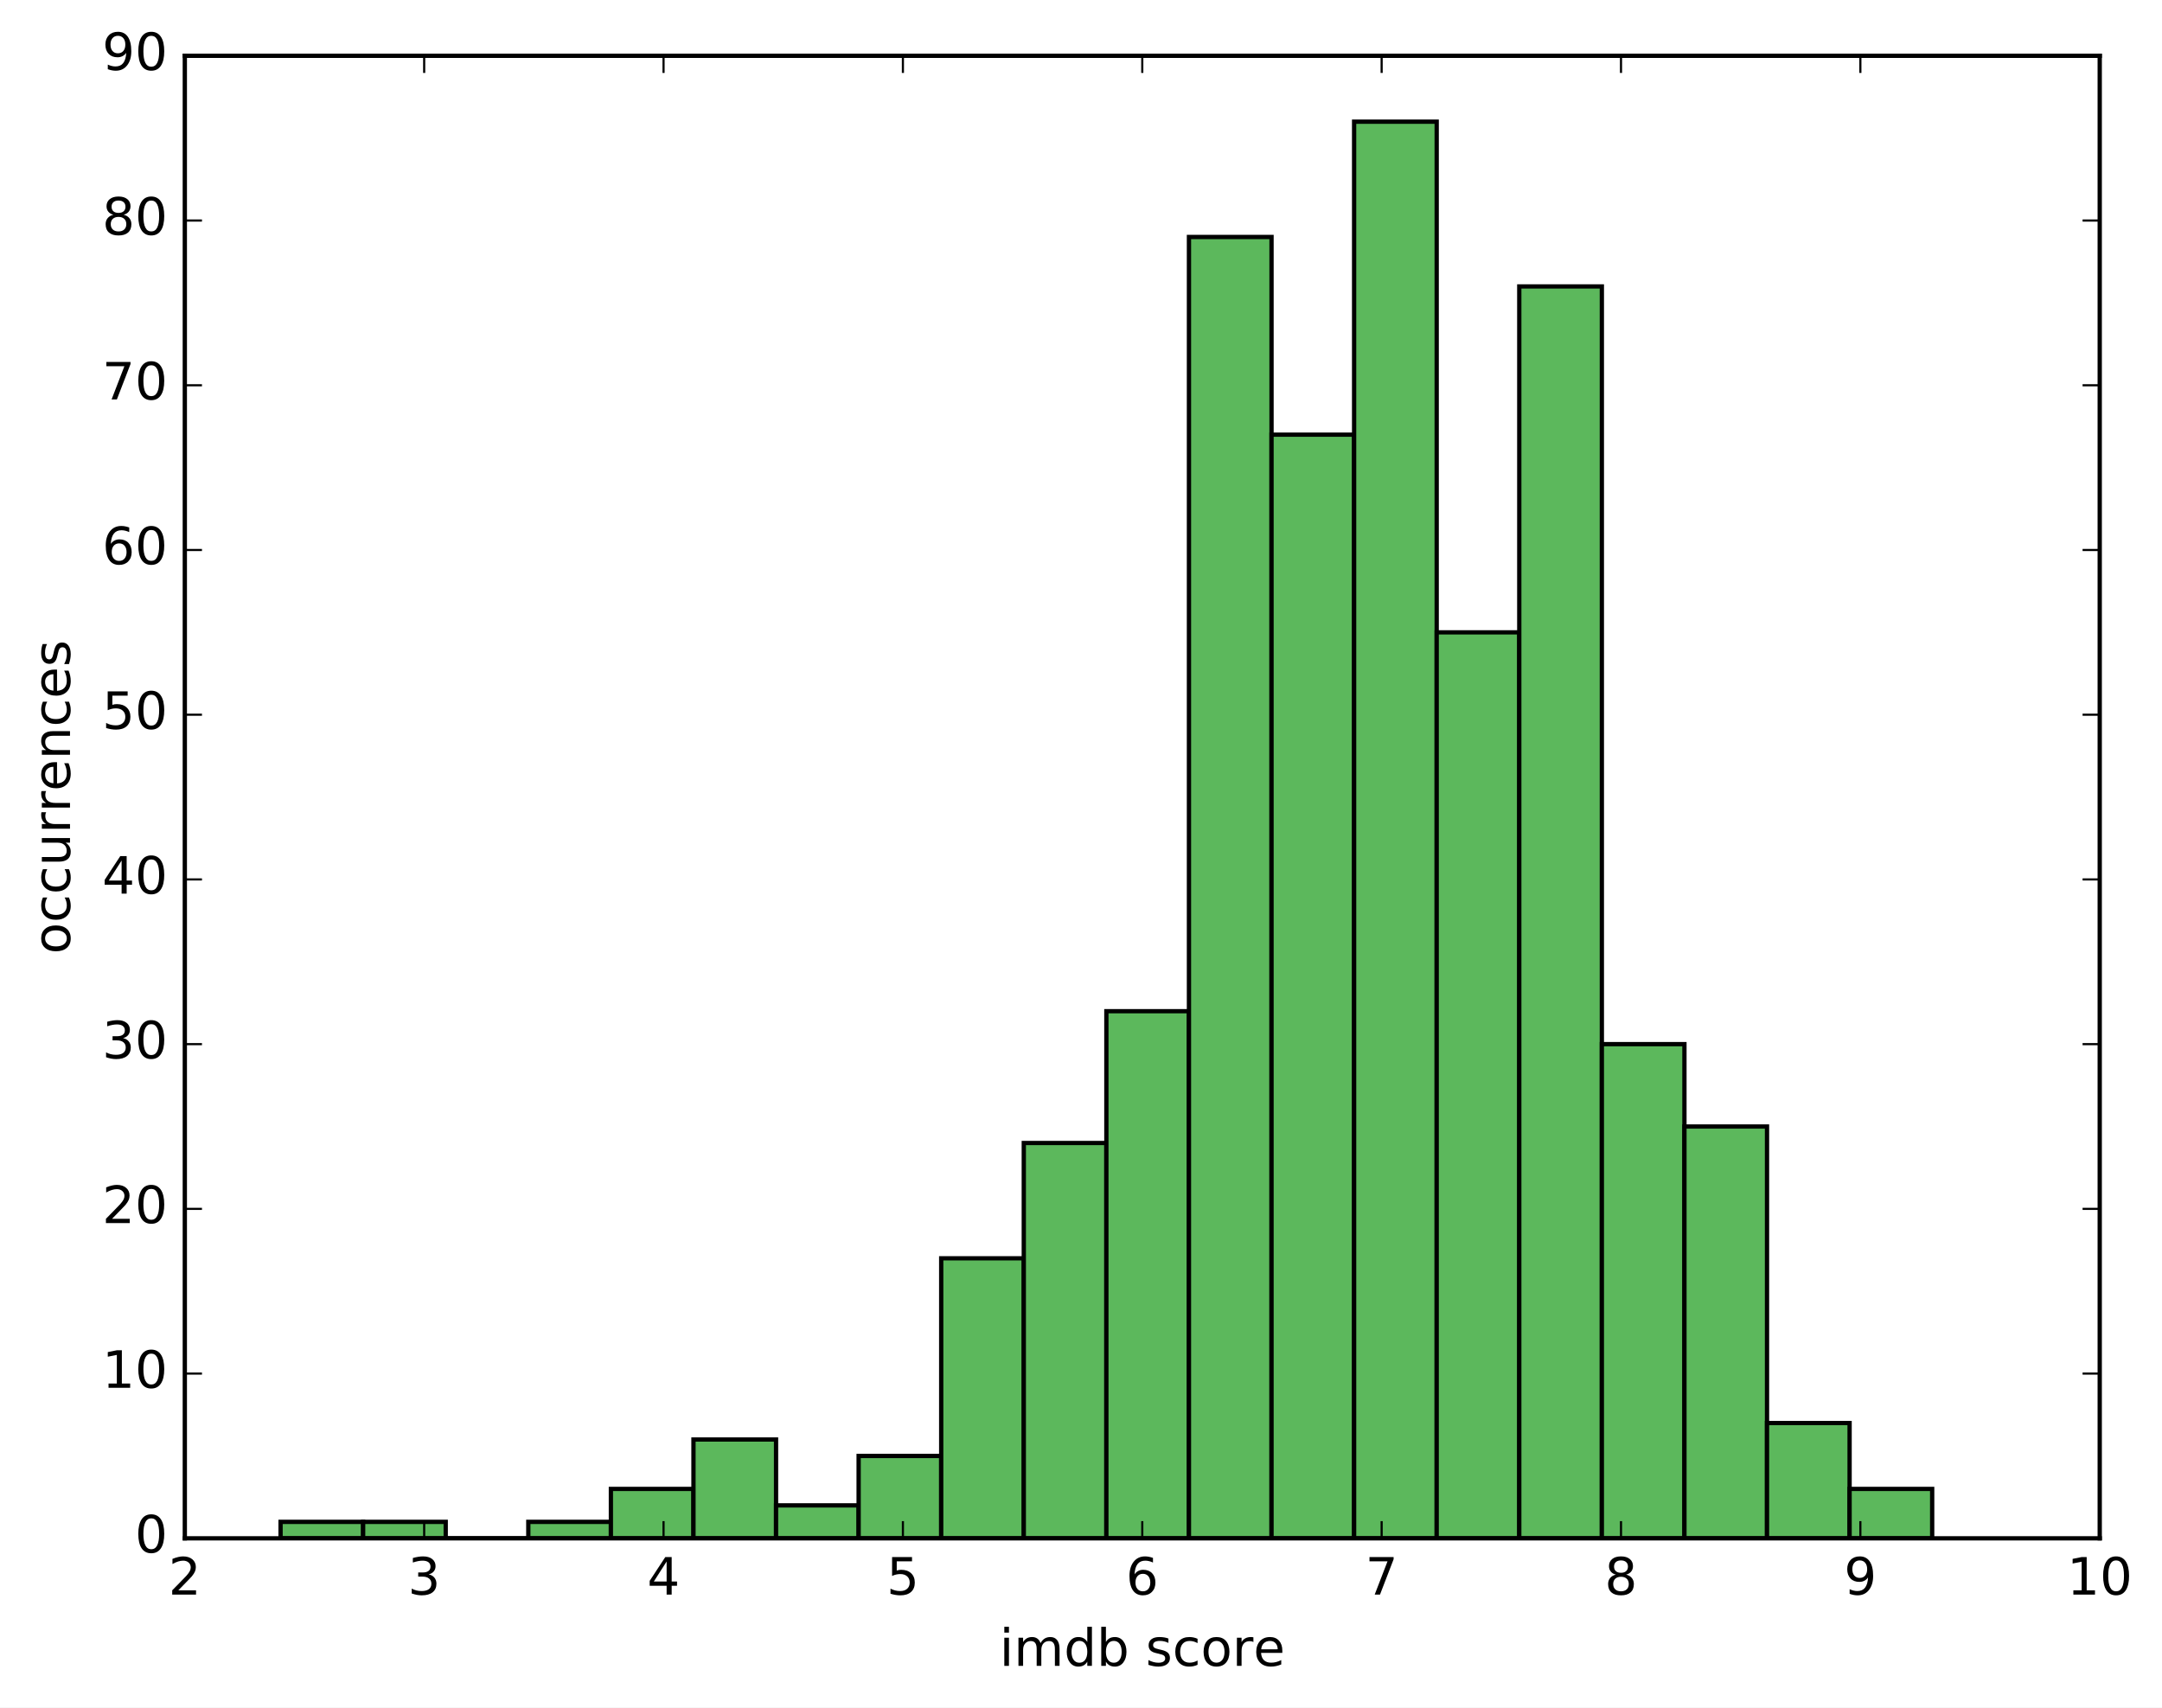
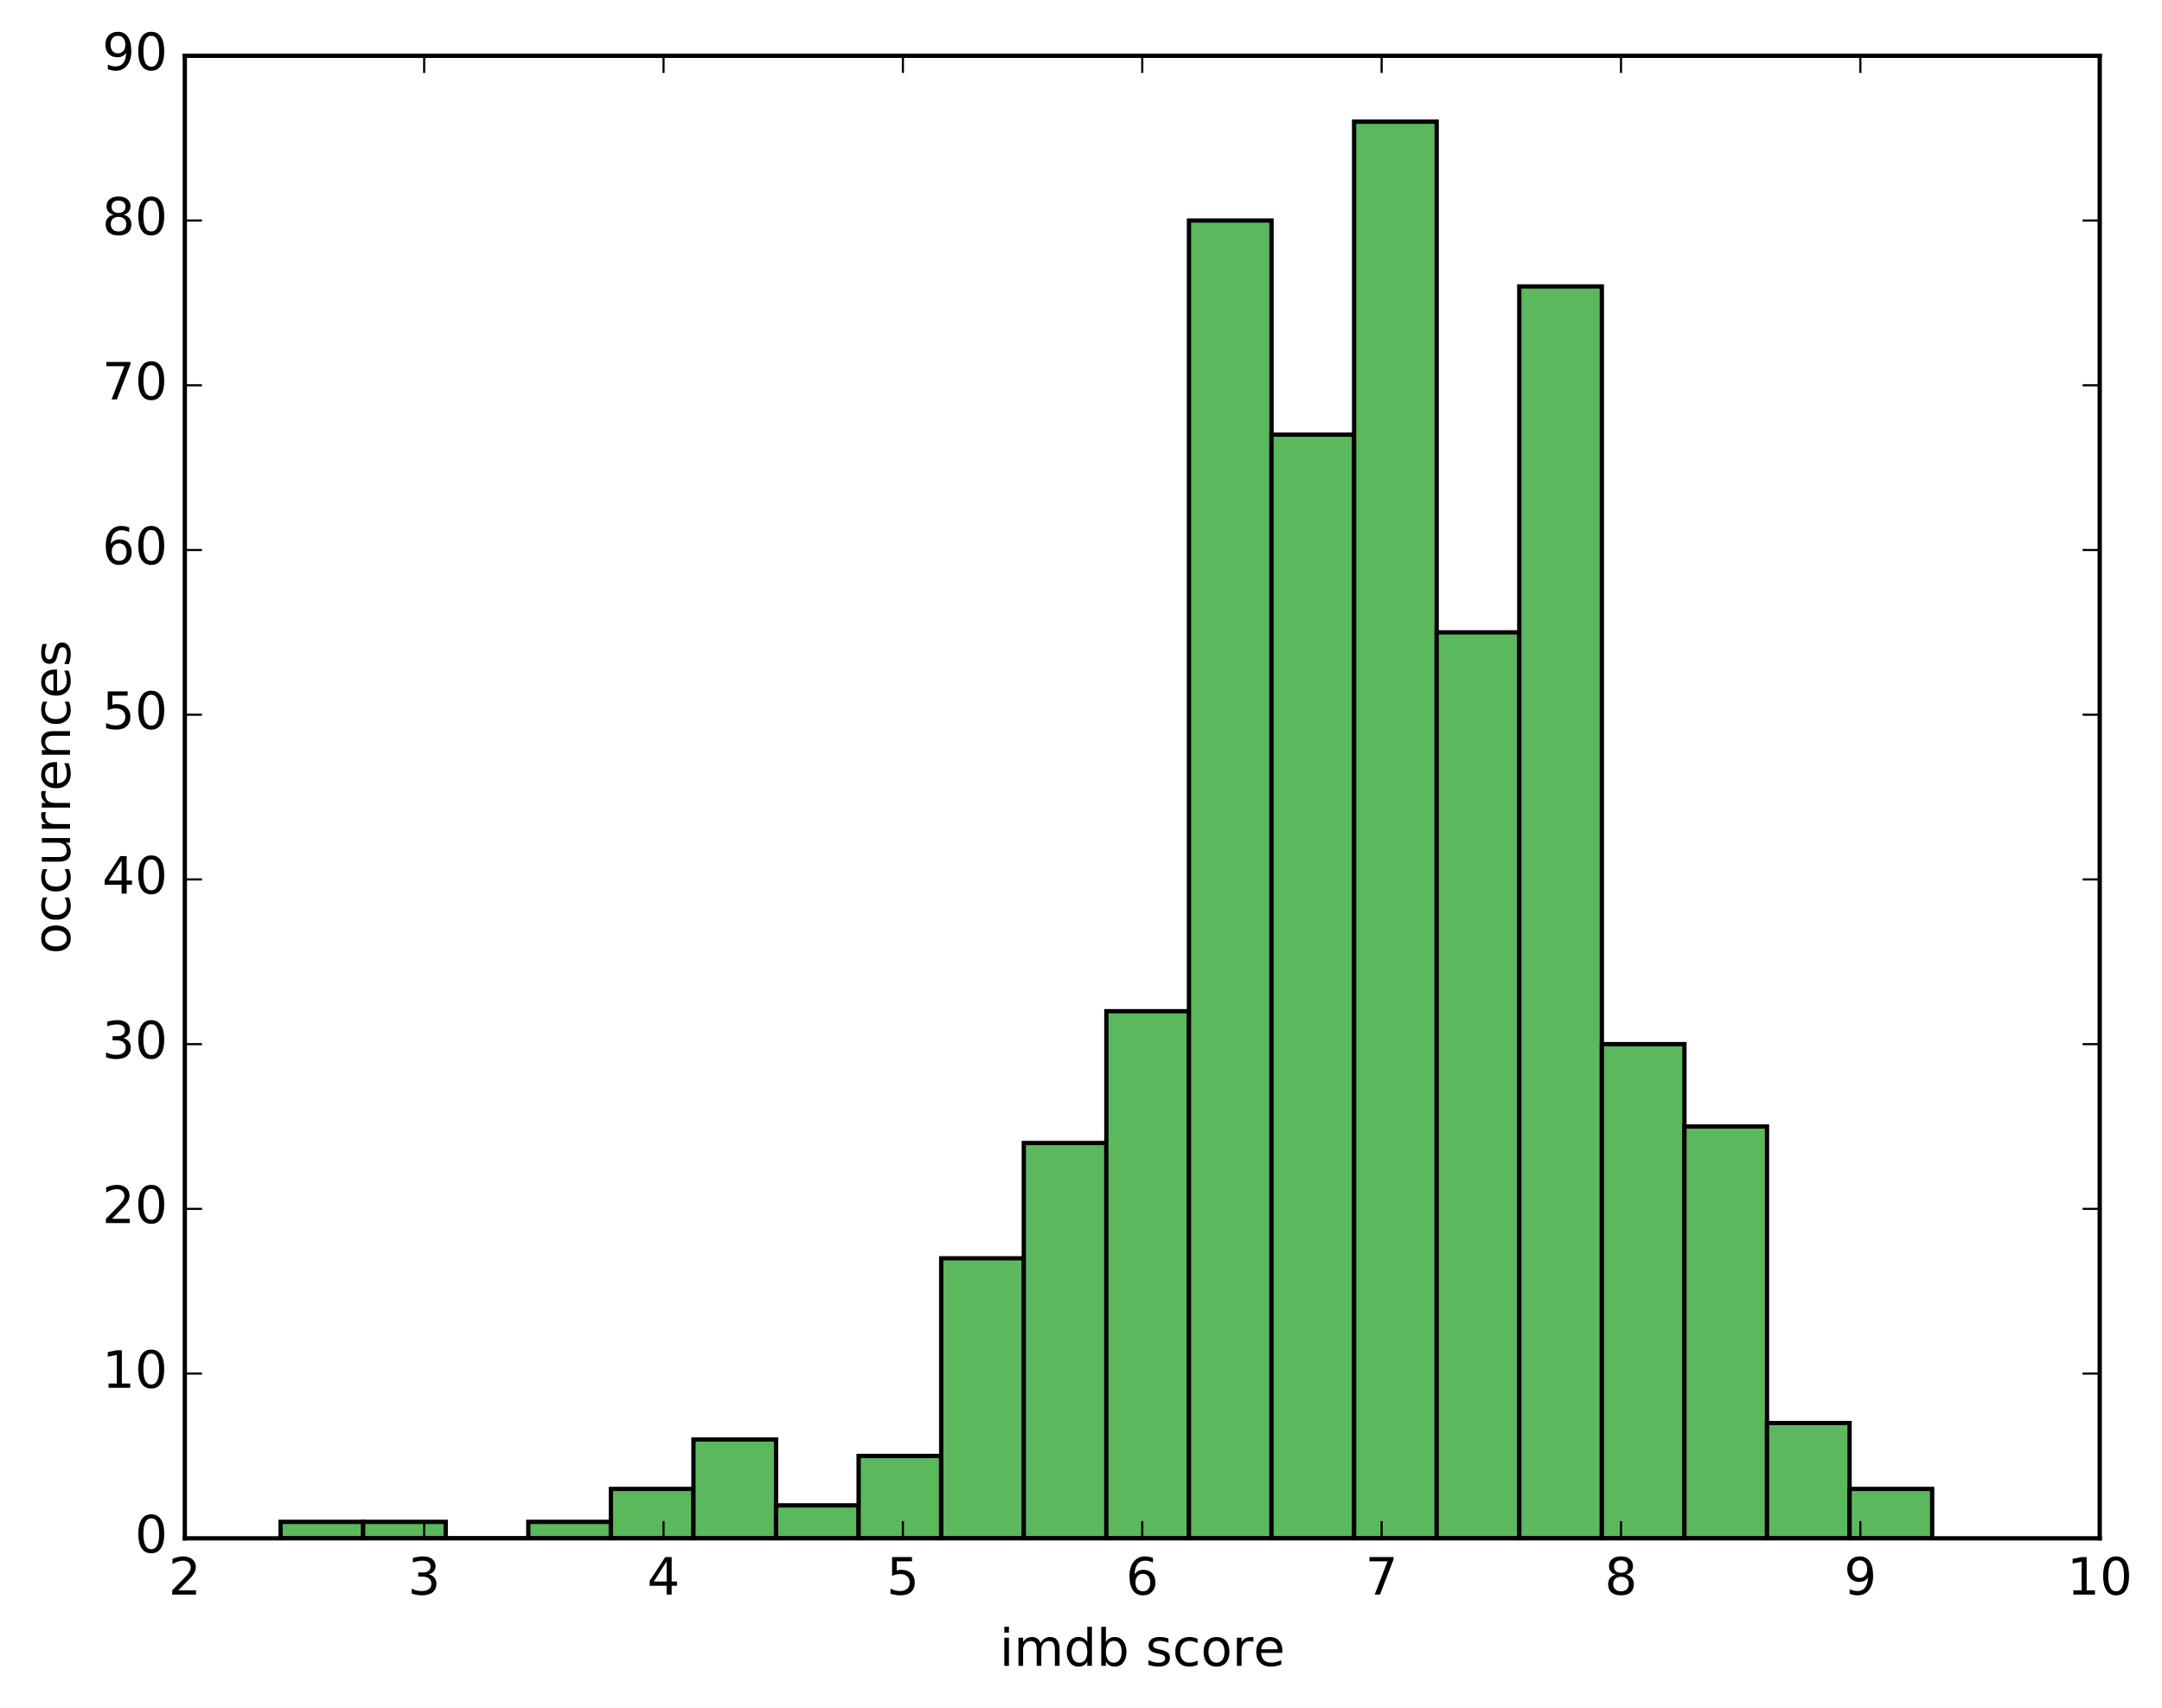
<svg xmlns="http://www.w3.org/2000/svg" xmlns:xlink="http://www.w3.org/1999/xlink" height="398pt" version="1.1" viewBox="0 0 504 398" width="504pt">
  <defs>
    <style type="text/css">
*{stroke-linecap:butt;stroke-linejoin:round;stroke-miterlimit:100000;}
  </style>
  </defs>
  <g id="figure_1">
    <g id="patch_1">
      <path d="M 0 398.034  L 504.319 398.034  L 504.319 0  L 0 0  z " style="fill:#ffffff;" />
    </g>
    <g id="axes_1">
      <g id="patch_2">
        <path d="M 43.084 358.607  L 489.484 358.607  L 489.484 13.007  L 43.084 13.007  z " style="fill:#ffffff;" />
      </g>
      <g id="patch_3">
-         <path clip-path="url(#p08955d83c1)" d="M 65.404 358.607  L 84.655 358.607  L 84.655 354.767  L 65.404 354.767  z " style="fill:#5cb85c;stroke:#000000;stroke-linejoin:miter;" />
+         <path clip-path="url(#p1d872bb436)" d="M 65.404 358.607  L 84.655 358.607  L 84.655 354.767  L 65.404 354.767  z " style="fill:#5cb85c;stroke:#000000;stroke-linejoin:miter;" />
      </g>
      <g id="patch_4">
-         <path clip-path="url(#p08955d83c1)" d="M 84.655 358.607  L 103.906 358.607  L 103.906 354.767  L 84.655 354.767  z " style="fill:#5cb85c;stroke:#000000;stroke-linejoin:miter;" />
+         <path clip-path="url(#p1d872bb436)" d="M 84.655 358.607  L 103.906 358.607  L 103.906 354.767  L 84.655 354.767  z " style="fill:#5cb85c;stroke:#000000;stroke-linejoin:miter;" />
      </g>
      <g id="patch_5">
-         <path clip-path="url(#p08955d83c1)" d="M 103.906 358.607  L 123.157 358.607  L 123.157 358.607  L 103.906 358.607  z " style="fill:#5cb85c;stroke:#000000;stroke-linejoin:miter;" />
+         <path clip-path="url(#p1d872bb436)" d="M 103.906 358.607  L 123.157 358.607  L 123.157 358.607  L 103.906 358.607  z " style="fill:#5cb85c;stroke:#000000;stroke-linejoin:miter;" />
      </g>
      <g id="patch_6">
-         <path clip-path="url(#p08955d83c1)" d="M 123.157 358.607  L 142.408 358.607  L 142.408 354.767  L 123.157 354.767  z " style="fill:#5cb85c;stroke:#000000;stroke-linejoin:miter;" />
+         <path clip-path="url(#p1d872bb436)" d="M 123.157 358.607  L 142.408 358.607  L 142.408 354.767  L 123.157 354.767  z " style="fill:#5cb85c;stroke:#000000;stroke-linejoin:miter;" />
      </g>
      <g id="patch_7">
-         <path clip-path="url(#p08955d83c1)" d="M 142.408 358.607  L 161.659 358.607  L 161.659 347.087  L 142.408 347.087  z " style="fill:#5cb85c;stroke:#000000;stroke-linejoin:miter;" />
+         <path clip-path="url(#p1d872bb436)" d="M 142.408 358.607  L 161.659 358.607  L 161.659 347.087  L 142.408 347.087  z " style="fill:#5cb85c;stroke:#000000;stroke-linejoin:miter;" />
      </g>
      <g id="patch_8">
-         <path clip-path="url(#p08955d83c1)" d="M 161.659 358.607  L 180.91 358.607  L 180.91 335.567  L 161.659 335.567  z " style="fill:#5cb85c;stroke:#000000;stroke-linejoin:miter;" />
+         <path clip-path="url(#p1d872bb436)" d="M 161.659 358.607  L 180.91 358.607  L 180.91 335.567  L 161.659 335.567  z " style="fill:#5cb85c;stroke:#000000;stroke-linejoin:miter;" />
      </g>
      <g id="patch_9">
-         <path clip-path="url(#p08955d83c1)" d="M 180.91 358.607  L 200.161 358.607  L 200.161 350.927  L 180.91 350.927  z " style="fill:#5cb85c;stroke:#000000;stroke-linejoin:miter;" />
+         <path clip-path="url(#p1d872bb436)" d="M 180.91 358.607  L 200.161 358.607  L 200.161 350.927  L 180.91 350.927  z " style="fill:#5cb85c;stroke:#000000;stroke-linejoin:miter;" />
      </g>
      <g id="patch_10">
-         <path clip-path="url(#p08955d83c1)" d="M 200.161 358.607  L 219.412 358.607  L 219.412 339.407  L 200.161 339.407  z " style="fill:#5cb85c;stroke:#000000;stroke-linejoin:miter;" />
+         <path clip-path="url(#p1d872bb436)" d="M 200.161 358.607  L 219.412 358.607  L 219.412 339.407  L 200.161 339.407  z " style="fill:#5cb85c;stroke:#000000;stroke-linejoin:miter;" />
      </g>
      <g id="patch_11">
-         <path clip-path="url(#p08955d83c1)" d="M 219.412 358.607  L 238.663 358.607  L 238.663 293.327  L 219.412 293.327  z " style="fill:#5cb85c;stroke:#000000;stroke-linejoin:miter;" />
+         <path clip-path="url(#p1d872bb436)" d="M 219.412 358.607  L 238.663 358.607  L 238.663 293.327  L 219.412 293.327  z " style="fill:#5cb85c;stroke:#000000;stroke-linejoin:miter;" />
      </g>
      <g id="patch_12">
-         <path clip-path="url(#p08955d83c1)" d="M 238.663 358.607  L 257.914 358.607  L 257.914 266.447  L 238.663 266.447  z " style="fill:#5cb85c;stroke:#000000;stroke-linejoin:miter;" />
+         <path clip-path="url(#p1d872bb436)" d="M 238.663 358.607  L 257.914 358.607  L 257.914 266.447  L 238.663 266.447  z " style="fill:#5cb85c;stroke:#000000;stroke-linejoin:miter;" />
      </g>
      <g id="patch_13">
-         <path clip-path="url(#p08955d83c1)" d="M 257.914 358.607  L 277.165 358.607  L 277.165 235.727  L 257.914 235.727  z " style="fill:#5cb85c;stroke:#000000;stroke-linejoin:miter;" />
+         <path clip-path="url(#p1d872bb436)" d="M 257.914 358.607  L 277.165 358.607  L 277.165 235.727  L 257.914 235.727  z " style="fill:#5cb85c;stroke:#000000;stroke-linejoin:miter;" />
      </g>
      <g id="patch_14">
-         <path clip-path="url(#p08955d83c1)" d="M 277.165 358.607  L 296.416 358.607  L 296.416 55.247  L 277.165 55.247  z " style="fill:#5cb85c;stroke:#000000;stroke-linejoin:miter;" />
+         <path clip-path="url(#p1d872bb436)" d="M 277.165 358.607  L 296.416 358.607  L 296.416 51.407  L 277.165 51.407  z " style="fill:#5cb85c;stroke:#000000;stroke-linejoin:miter;" />
      </g>
      <g id="patch_15">
-         <path clip-path="url(#p08955d83c1)" d="M 296.416 358.607  L 315.667 358.607  L 315.667 101.327  L 296.416 101.327  z " style="fill:#5cb85c;stroke:#000000;stroke-linejoin:miter;" />
+         <path clip-path="url(#p1d872bb436)" d="M 296.416 358.607  L 315.667 358.607  L 315.667 101.327  L 296.416 101.327  z " style="fill:#5cb85c;stroke:#000000;stroke-linejoin:miter;" />
      </g>
      <g id="patch_16">
-         <path clip-path="url(#p08955d83c1)" d="M 315.667 358.607  L 334.918 358.607  L 334.918 28.367  L 315.667 28.367  z " style="fill:#5cb85c;stroke:#000000;stroke-linejoin:miter;" />
+         <path clip-path="url(#p1d872bb436)" d="M 315.667 358.607  L 334.918 358.607  L 334.918 28.367  L 315.667 28.367  z " style="fill:#5cb85c;stroke:#000000;stroke-linejoin:miter;" />
      </g>
      <g id="patch_17">
-         <path clip-path="url(#p08955d83c1)" d="M 334.918 358.607  L 354.169 358.607  L 354.169 147.407  L 334.918 147.407  z " style="fill:#5cb85c;stroke:#000000;stroke-linejoin:miter;" />
+         <path clip-path="url(#p1d872bb436)" d="M 334.918 358.607  L 354.169 358.607  L 354.169 147.407  L 334.918 147.407  z " style="fill:#5cb85c;stroke:#000000;stroke-linejoin:miter;" />
      </g>
      <g id="patch_18">
-         <path clip-path="url(#p08955d83c1)" d="M 354.169 358.607  L 373.42 358.607  L 373.42 66.767  L 354.169 66.767  z " style="fill:#5cb85c;stroke:#000000;stroke-linejoin:miter;" />
+         <path clip-path="url(#p1d872bb436)" d="M 354.169 358.607  L 373.42 358.607  L 373.42 66.767  L 354.169 66.767  z " style="fill:#5cb85c;stroke:#000000;stroke-linejoin:miter;" />
      </g>
      <g id="patch_19">
-         <path clip-path="url(#p08955d83c1)" d="M 373.42 358.607  L 392.671 358.607  L 392.671 243.407  L 373.42 243.407  z " style="fill:#5cb85c;stroke:#000000;stroke-linejoin:miter;" />
+         <path clip-path="url(#p1d872bb436)" d="M 373.42 358.607  L 392.671 358.607  L 392.671 243.407  L 373.42 243.407  z " style="fill:#5cb85c;stroke:#000000;stroke-linejoin:miter;" />
      </g>
      <g id="patch_20">
-         <path clip-path="url(#p08955d83c1)" d="M 392.671 358.607  L 411.922 358.607  L 411.922 262.607  L 392.671 262.607  z " style="fill:#5cb85c;stroke:#000000;stroke-linejoin:miter;" />
+         <path clip-path="url(#p1d872bb436)" d="M 392.671 358.607  L 411.922 358.607  L 411.922 262.607  L 392.671 262.607  z " style="fill:#5cb85c;stroke:#000000;stroke-linejoin:miter;" />
      </g>
      <g id="patch_21">
-         <path clip-path="url(#p08955d83c1)" d="M 411.922 358.607  L 431.173 358.607  L 431.173 331.727  L 411.922 331.727  z " style="fill:#5cb85c;stroke:#000000;stroke-linejoin:miter;" />
+         <path clip-path="url(#p1d872bb436)" d="M 411.922 358.607  L 431.173 358.607  L 431.173 331.727  L 411.922 331.727  z " style="fill:#5cb85c;stroke:#000000;stroke-linejoin:miter;" />
      </g>
      <g id="patch_22">
-         <path clip-path="url(#p08955d83c1)" d="M 431.173 358.607  L 450.424 358.607  L 450.424 347.087  L 431.173 347.087  z " style="fill:#5cb85c;stroke:#000000;stroke-linejoin:miter;" />
+         <path clip-path="url(#p1d872bb436)" d="M 431.173 358.607  L 450.424 358.607  L 450.424 347.087  L 431.173 347.087  z " style="fill:#5cb85c;stroke:#000000;stroke-linejoin:miter;" />
      </g>
      <g id="patch_23">
        <path d="M 43.084 13.007  L 489.484 13.007  " style="fill:none;stroke:#000000;stroke-linecap:square;stroke-linejoin:miter;" />
      </g>
      <g id="patch_24">
        <path d="M 489.484 358.607  L 489.484 13.007  " style="fill:none;stroke:#000000;stroke-linecap:square;stroke-linejoin:miter;" />
      </g>
      <g id="patch_25">
        <path d="M 43.084 358.607  L 489.484 358.607  " style="fill:none;stroke:#000000;stroke-linecap:square;stroke-linejoin:miter;" />
      </g>
      <g id="patch_26">
        <path d="M 43.084 358.607  L 43.084 13.007  " style="fill:none;stroke:#000000;stroke-linecap:square;stroke-linejoin:miter;" />
      </g>
      <g id="matplotlib.axis_1">
        <g id="xtick_1">
          <g id="line2d_1">
            <defs>
-               <path d="M 0 0  L 0 -4  " id="md953625e49" style="stroke:#000000;stroke-width:0.5;" />
-             </defs>
-             <g>
-               <use style="stroke:#000000;stroke-width:0.5;" x="43.084" xlink:href="#md953625e49" y="358.607" />
+               <path d="M 0 0  L 0 -4  " id="m2ffbd09142" style="stroke:#000000;stroke-width:0.5;" />
+             </defs>
+             <g>
+               <use style="stroke:#000000;stroke-width:0.5;" x="43.084" xlink:href="#m2ffbd09142" y="358.607" />
            </g>
          </g>
          <g id="line2d_2">
            <defs>
-               <path d="M 0 0  L 0 4  " id="mc95c43d08b" style="stroke:#000000;stroke-width:0.5;" />
-             </defs>
-             <g>
-               <use style="stroke:#000000;stroke-width:0.5;" x="43.084" xlink:href="#mc95c43d08b" y="13.007" />
+               <path d="M 0 0  L 0 4  " id="m8d7ba79a40" style="stroke:#000000;stroke-width:0.5;" />
+             </defs>
+             <g>
+               <use style="stroke:#000000;stroke-width:0.5;" x="43.084" xlink:href="#m8d7ba79a40" y="13.007" />
            </g>
          </g>
          <g id="text_1">
            <defs>
              <path d="M 19.188 8.297  L 53.609 8.297  L 53.609 0  L 7.328 0  L 7.328 8.297  Q 12.938 14.109 22.625 23.891  Q 32.328 33.688 34.812 36.531  Q 39.547 41.844 41.422 45.531  Q 43.312 49.219 43.312 52.781  Q 43.312 58.594 39.234 62.25  Q 35.156 65.922 28.609 65.922  Q 23.969 65.922 18.812 64.312  Q 13.672 62.703 7.812 59.422  L 7.812 69.391  Q 13.766 71.781 18.938 73  Q 24.125 74.219 28.422 74.219  Q 39.75 74.219 46.484 68.547  Q 53.219 62.891 53.219 53.422  Q 53.219 48.922 51.531 44.891  Q 49.859 40.875 45.406 35.406  Q 44.188 33.984 37.641 27.219  Q 31.109 20.453 19.188 8.297  " id="BitstreamVeraSans-Roman-32" />
            </defs>
            <g transform="translate(39.26625 371.725)scale(0.12 -0.12)">
              <use xlink:href="#BitstreamVeraSans-Roman-32" />
            </g>
          </g>
        </g>
        <g id="xtick_2">
          <g id="line2d_3">
            <g>
-               <use style="stroke:#000000;stroke-width:0.5;" x="98.884" xlink:href="#md953625e49" y="358.607" />
+               <use style="stroke:#000000;stroke-width:0.5;" x="98.884" xlink:href="#m2ffbd09142" y="358.607" />
            </g>
          </g>
          <g id="line2d_4">
            <g>
-               <use style="stroke:#000000;stroke-width:0.5;" x="98.884" xlink:href="#mc95c43d08b" y="13.007" />
+               <use style="stroke:#000000;stroke-width:0.5;" x="98.884" xlink:href="#m8d7ba79a40" y="13.007" />
            </g>
          </g>
          <g id="text_2">
            <defs>
              <path d="M 40.578 39.312  Q 47.656 37.797 51.625 33  Q 55.609 28.219 55.609 21.188  Q 55.609 10.406 48.188 4.484  Q 40.766 -1.422 27.094 -1.422  Q 22.516 -1.422 17.656 -0.516  Q 12.797 0.391 7.625 2.203  L 7.625 11.719  Q 11.719 9.328 16.594 8.109  Q 21.484 6.891 26.812 6.891  Q 36.078 6.891 40.938 10.547  Q 45.797 14.203 45.797 21.188  Q 45.797 27.641 41.281 31.266  Q 36.766 34.906 28.719 34.906  L 20.219 34.906  L 20.219 43.016  L 29.109 43.016  Q 36.375 43.016 40.234 45.922  Q 44.094 48.828 44.094 54.297  Q 44.094 59.906 40.109 62.906  Q 36.141 65.922 28.719 65.922  Q 24.656 65.922 20.016 65.031  Q 15.375 64.156 9.812 62.312  L 9.812 71.094  Q 15.438 72.656 20.344 73.438  Q 25.25 74.219 29.594 74.219  Q 40.828 74.219 47.359 69.109  Q 53.906 64.016 53.906 55.328  Q 53.906 49.266 50.438 45.094  Q 46.969 40.922 40.578 39.312  " id="BitstreamVeraSans-Roman-33" />
            </defs>
            <g transform="translate(95.06625 371.725)scale(0.12 -0.12)">
              <use xlink:href="#BitstreamVeraSans-Roman-33" />
            </g>
          </g>
        </g>
        <g id="xtick_3">
          <g id="line2d_5">
            <g>
-               <use style="stroke:#000000;stroke-width:0.5;" x="154.684" xlink:href="#md953625e49" y="358.607" />
+               <use style="stroke:#000000;stroke-width:0.5;" x="154.684" xlink:href="#m2ffbd09142" y="358.607" />
            </g>
          </g>
          <g id="line2d_6">
            <g>
-               <use style="stroke:#000000;stroke-width:0.5;" x="154.684" xlink:href="#mc95c43d08b" y="13.007" />
+               <use style="stroke:#000000;stroke-width:0.5;" x="154.684" xlink:href="#m8d7ba79a40" y="13.007" />
            </g>
          </g>
          <g id="text_3">
            <defs>
              <path d="M 37.797 64.312  L 12.891 25.391  L 37.797 25.391  z M 35.203 72.906  L 47.609 72.906  L 47.609 25.391  L 58.016 25.391  L 58.016 17.188  L 47.609 17.188  L 47.609 0  L 37.797 0  L 37.797 17.188  L 4.891 17.188  L 4.891 26.703  z " id="BitstreamVeraSans-Roman-34" />
            </defs>
            <g transform="translate(150.8663 371.725)scale(0.12 -0.12)">
              <use xlink:href="#BitstreamVeraSans-Roman-34" />
            </g>
          </g>
        </g>
        <g id="xtick_4">
          <g id="line2d_7">
            <g>
-               <use style="stroke:#000000;stroke-width:0.5;" x="210.484" xlink:href="#md953625e49" y="358.607" />
+               <use style="stroke:#000000;stroke-width:0.5;" x="210.484" xlink:href="#m2ffbd09142" y="358.607" />
            </g>
          </g>
          <g id="line2d_8">
            <g>
-               <use style="stroke:#000000;stroke-width:0.5;" x="210.484" xlink:href="#mc95c43d08b" y="13.007" />
+               <use style="stroke:#000000;stroke-width:0.5;" x="210.484" xlink:href="#m8d7ba79a40" y="13.007" />
            </g>
          </g>
          <g id="text_4">
            <defs>
              <path d="M 10.797 72.906  L 49.516 72.906  L 49.516 64.594  L 19.828 64.594  L 19.828 46.734  Q 21.969 47.469 24.109 47.828  Q 26.266 48.188 28.422 48.188  Q 40.625 48.188 47.75 41.5  Q 54.891 34.812 54.891 23.391  Q 54.891 11.625 47.562 5.094  Q 40.234 -1.422 26.906 -1.422  Q 22.312 -1.422 17.547 -0.641  Q 12.797 0.141 7.719 1.703  L 7.719 11.625  Q 12.109 9.234 16.797 8.062  Q 21.484 6.891 26.703 6.891  Q 35.156 6.891 40.078 11.328  Q 45.016 15.766 45.016 23.391  Q 45.016 31 40.078 35.438  Q 35.156 39.891 26.703 39.891  Q 22.75 39.891 18.812 39.016  Q 14.891 38.141 10.797 36.281  z " id="BitstreamVeraSans-Roman-35" />
            </defs>
            <g transform="translate(206.6662 371.725)scale(0.12 -0.12)">
              <use xlink:href="#BitstreamVeraSans-Roman-35" />
            </g>
          </g>
        </g>
        <g id="xtick_5">
          <g id="line2d_9">
            <g>
-               <use style="stroke:#000000;stroke-width:0.5;" x="266.284" xlink:href="#md953625e49" y="358.607" />
+               <use style="stroke:#000000;stroke-width:0.5;" x="266.284" xlink:href="#m2ffbd09142" y="358.607" />
            </g>
          </g>
          <g id="line2d_10">
            <g>
-               <use style="stroke:#000000;stroke-width:0.5;" x="266.284" xlink:href="#mc95c43d08b" y="13.007" />
+               <use style="stroke:#000000;stroke-width:0.5;" x="266.284" xlink:href="#m8d7ba79a40" y="13.007" />
            </g>
          </g>
          <g id="text_5">
            <defs>
              <path d="M 33.016 40.375  Q 26.375 40.375 22.484 35.828  Q 18.609 31.297 18.609 23.391  Q 18.609 15.531 22.484 10.953  Q 26.375 6.391 33.016 6.391  Q 39.656 6.391 43.531 10.953  Q 47.406 15.531 47.406 23.391  Q 47.406 31.297 43.531 35.828  Q 39.656 40.375 33.016 40.375  M 52.594 71.297  L 52.594 62.312  Q 48.875 64.062 45.094 64.984  Q 41.312 65.922 37.594 65.922  Q 27.828 65.922 22.672 59.328  Q 17.531 52.734 16.797 39.406  Q 19.672 43.656 24.016 45.922  Q 28.375 48.188 33.594 48.188  Q 44.578 48.188 50.953 41.516  Q 57.328 34.859 57.328 23.391  Q 57.328 12.156 50.688 5.359  Q 44.047 -1.422 33.016 -1.422  Q 20.359 -1.422 13.672 8.266  Q 6.984 17.969 6.984 36.375  Q 6.984 53.656 15.188 63.938  Q 23.391 74.219 37.203 74.219  Q 40.922 74.219 44.703 73.484  Q 48.484 72.75 52.594 71.297  " id="BitstreamVeraSans-Roman-36" />
            </defs>
            <g transform="translate(262.4663 371.725)scale(0.12 -0.12)">
              <use xlink:href="#BitstreamVeraSans-Roman-36" />
            </g>
          </g>
        </g>
        <g id="xtick_6">
          <g id="line2d_11">
            <g>
-               <use style="stroke:#000000;stroke-width:0.5;" x="322.084" xlink:href="#md953625e49" y="358.607" />
+               <use style="stroke:#000000;stroke-width:0.5;" x="322.084" xlink:href="#m2ffbd09142" y="358.607" />
            </g>
          </g>
          <g id="line2d_12">
            <g>
-               <use style="stroke:#000000;stroke-width:0.5;" x="322.084" xlink:href="#mc95c43d08b" y="13.007" />
+               <use style="stroke:#000000;stroke-width:0.5;" x="322.084" xlink:href="#m8d7ba79a40" y="13.007" />
            </g>
          </g>
          <g id="text_6">
            <defs>
              <path d="M 8.203 72.906  L 55.078 72.906  L 55.078 68.703  L 28.609 0  L 18.312 0  L 43.219 64.594  L 8.203 64.594  z " id="BitstreamVeraSans-Roman-37" />
            </defs>
            <g transform="translate(318.2663 371.725)scale(0.12 -0.12)">
              <use xlink:href="#BitstreamVeraSans-Roman-37" />
            </g>
          </g>
        </g>
        <g id="xtick_7">
          <g id="line2d_13">
            <g>
-               <use style="stroke:#000000;stroke-width:0.5;" x="377.884" xlink:href="#md953625e49" y="358.607" />
+               <use style="stroke:#000000;stroke-width:0.5;" x="377.884" xlink:href="#m2ffbd09142" y="358.607" />
            </g>
          </g>
          <g id="line2d_14">
            <g>
-               <use style="stroke:#000000;stroke-width:0.5;" x="377.884" xlink:href="#mc95c43d08b" y="13.007" />
+               <use style="stroke:#000000;stroke-width:0.5;" x="377.884" xlink:href="#m8d7ba79a40" y="13.007" />
            </g>
          </g>
          <g id="text_7">
            <defs>
              <path d="M 31.781 34.625  Q 24.75 34.625 20.719 30.859  Q 16.703 27.094 16.703 20.516  Q 16.703 13.922 20.719 10.156  Q 24.75 6.391 31.781 6.391  Q 38.812 6.391 42.859 10.172  Q 46.922 13.969 46.922 20.516  Q 46.922 27.094 42.891 30.859  Q 38.875 34.625 31.781 34.625  M 21.922 38.812  Q 15.578 40.375 12.031 44.719  Q 8.5 49.078 8.5 55.328  Q 8.5 64.062 14.719 69.141  Q 20.953 74.219 31.781 74.219  Q 42.672 74.219 48.875 69.141  Q 55.078 64.062 55.078 55.328  Q 55.078 49.078 51.531 44.719  Q 48 40.375 41.703 38.812  Q 48.828 37.156 52.797 32.312  Q 56.781 27.484 56.781 20.516  Q 56.781 9.906 50.312 4.234  Q 43.844 -1.422 31.781 -1.422  Q 19.734 -1.422 13.25 4.234  Q 6.781 9.906 6.781 20.516  Q 6.781 27.484 10.781 32.312  Q 14.797 37.156 21.922 38.812  M 18.312 54.391  Q 18.312 48.734 21.844 45.562  Q 25.391 42.391 31.781 42.391  Q 38.141 42.391 41.719 45.562  Q 45.312 48.734 45.312 54.391  Q 45.312 60.062 41.719 63.234  Q 38.141 66.406 31.781 66.406  Q 25.391 66.406 21.844 63.234  Q 18.312 60.062 18.312 54.391  " id="BitstreamVeraSans-Roman-38" />
            </defs>
            <g transform="translate(374.0663 371.725)scale(0.12 -0.12)">
              <use xlink:href="#BitstreamVeraSans-Roman-38" />
            </g>
          </g>
        </g>
        <g id="xtick_8">
          <g id="line2d_15">
            <g>
-               <use style="stroke:#000000;stroke-width:0.5;" x="433.684" xlink:href="#md953625e49" y="358.607" />
+               <use style="stroke:#000000;stroke-width:0.5;" x="433.684" xlink:href="#m2ffbd09142" y="358.607" />
            </g>
          </g>
          <g id="line2d_16">
            <g>
-               <use style="stroke:#000000;stroke-width:0.5;" x="433.684" xlink:href="#mc95c43d08b" y="13.007" />
+               <use style="stroke:#000000;stroke-width:0.5;" x="433.684" xlink:href="#m8d7ba79a40" y="13.007" />
            </g>
          </g>
          <g id="text_8">
            <defs>
              <path d="M 10.984 1.516  L 10.984 10.5  Q 14.703 8.734 18.5 7.812  Q 22.312 6.891 25.984 6.891  Q 35.75 6.891 40.891 13.453  Q 46.047 20.016 46.781 33.406  Q 43.953 29.203 39.594 26.953  Q 35.25 24.703 29.984 24.703  Q 19.047 24.703 12.672 31.312  Q 6.297 37.938 6.297 49.422  Q 6.297 60.641 12.938 67.422  Q 19.578 74.219 30.609 74.219  Q 43.266 74.219 49.922 64.516  Q 56.594 54.828 56.594 36.375  Q 56.594 19.141 48.406 8.859  Q 40.234 -1.422 26.422 -1.422  Q 22.703 -1.422 18.891 -0.688  Q 15.094 0.047 10.984 1.516  M 30.609 32.422  Q 37.25 32.422 41.125 36.953  Q 45.016 41.5 45.016 49.422  Q 45.016 57.281 41.125 61.844  Q 37.25 66.406 30.609 66.406  Q 23.969 66.406 20.094 61.844  Q 16.219 57.281 16.219 49.422  Q 16.219 41.5 20.094 36.953  Q 23.969 32.422 30.609 32.422  " id="BitstreamVeraSans-Roman-39" />
            </defs>
            <g transform="translate(429.8662 371.725)scale(0.12 -0.12)">
              <use xlink:href="#BitstreamVeraSans-Roman-39" />
            </g>
          </g>
        </g>
        <g id="xtick_9">
          <g id="line2d_17">
            <g>
-               <use style="stroke:#000000;stroke-width:0.5;" x="489.484" xlink:href="#md953625e49" y="358.607" />
+               <use style="stroke:#000000;stroke-width:0.5;" x="489.484" xlink:href="#m2ffbd09142" y="358.607" />
            </g>
          </g>
          <g id="line2d_18">
            <g>
-               <use style="stroke:#000000;stroke-width:0.5;" x="489.484" xlink:href="#mc95c43d08b" y="13.007" />
+               <use style="stroke:#000000;stroke-width:0.5;" x="489.484" xlink:href="#m8d7ba79a40" y="13.007" />
            </g>
          </g>
          <g id="text_9">
            <defs>
              <path d="M 31.781 66.406  Q 24.172 66.406 20.328 58.906  Q 16.5 51.422 16.5 36.375  Q 16.5 21.391 20.328 13.891  Q 24.172 6.391 31.781 6.391  Q 39.453 6.391 43.281 13.891  Q 47.125 21.391 47.125 36.375  Q 47.125 51.422 43.281 58.906  Q 39.453 66.406 31.781 66.406  M 31.781 74.219  Q 44.047 74.219 50.516 64.516  Q 56.984 54.828 56.984 36.375  Q 56.984 17.969 50.516 8.266  Q 44.047 -1.422 31.781 -1.422  Q 19.531 -1.422 13.062 8.266  Q 6.594 17.969 6.594 36.375  Q 6.594 54.828 13.062 64.516  Q 19.531 74.219 31.781 74.219  " id="BitstreamVeraSans-Roman-30" />
              <path d="M 12.406 8.297  L 28.516 8.297  L 28.516 63.922  L 10.984 60.406  L 10.984 69.391  L 28.422 72.906  L 38.281 72.906  L 38.281 8.297  L 54.391 8.297  L 54.391 0  L 12.406 0  z " id="BitstreamVeraSans-Roman-31" />
            </defs>
            <g transform="translate(481.8487 371.725)scale(0.12 -0.12)">
              <use xlink:href="#BitstreamVeraSans-Roman-31" />
              <use x="63.623" xlink:href="#BitstreamVeraSans-Roman-30" />
            </g>
          </g>
        </g>
        <g id="text_10">
          <defs>
            <path id="BitstreamVeraSans-Roman-20" />
            <path d="M 52 44.188  Q 55.375 50.25 60.062 53.125  Q 64.75 56 71.094 56  Q 79.641 56 84.281 50.016  Q 88.922 44.047 88.922 33.016  L 88.922 0  L 79.891 0  L 79.891 32.719  Q 79.891 40.578 77.094 44.375  Q 74.312 48.188 68.609 48.188  Q 61.625 48.188 57.562 43.547  Q 53.516 38.922 53.516 30.906  L 53.516 0  L 44.484 0  L 44.484 32.719  Q 44.484 40.625 41.703 44.406  Q 38.922 48.188 33.109 48.188  Q 26.219 48.188 22.156 43.531  Q 18.109 38.875 18.109 30.906  L 18.109 0  L 9.078 0  L 9.078 54.688  L 18.109 54.688  L 18.109 46.188  Q 21.188 51.219 25.484 53.609  Q 29.781 56 35.688 56  Q 41.656 56 45.828 52.969  Q 50 49.953 52 44.188  " id="BitstreamVeraSans-Roman-6d" />
            <path d="M 30.609 48.391  Q 23.391 48.391 19.188 42.75  Q 14.984 37.109 14.984 27.297  Q 14.984 17.484 19.156 11.844  Q 23.344 6.203 30.609 6.203  Q 37.797 6.203 41.984 11.859  Q 46.188 17.531 46.188 27.297  Q 46.188 37.016 41.984 42.703  Q 37.797 48.391 30.609 48.391  M 30.609 56  Q 42.328 56 49.016 48.375  Q 55.719 40.766 55.719 27.297  Q 55.719 13.875 49.016 6.219  Q 42.328 -1.422 30.609 -1.422  Q 18.844 -1.422 12.172 6.219  Q 5.516 13.875 5.516 27.297  Q 5.516 40.766 12.172 48.375  Q 18.844 56 30.609 56  " id="BitstreamVeraSans-Roman-6f" />
            <path d="M 9.422 54.688  L 18.406 54.688  L 18.406 0  L 9.422 0  z M 9.422 75.984  L 18.406 75.984  L 18.406 64.594  L 9.422 64.594  z " id="BitstreamVeraSans-Roman-69" />
            <path d="M 56.203 29.594  L 56.203 25.203  L 14.891 25.203  Q 15.484 15.922 20.484 11.062  Q 25.484 6.203 34.422 6.203  Q 39.594 6.203 44.453 7.469  Q 49.312 8.734 54.109 11.281  L 54.109 2.781  Q 49.266 0.734 44.188 -0.344  Q 39.109 -1.422 33.891 -1.422  Q 20.797 -1.422 13.156 6.188  Q 5.516 13.812 5.516 26.812  Q 5.516 40.234 12.766 48.109  Q 20.016 56 32.328 56  Q 43.359 56 49.781 48.891  Q 56.203 41.797 56.203 29.594  M 47.219 32.234  Q 47.125 39.594 43.094 43.984  Q 39.062 48.391 32.422 48.391  Q 24.906 48.391 20.391 44.141  Q 15.875 39.891 15.188 32.172  z " id="BitstreamVeraSans-Roman-65" />
            <path d="M 45.406 46.391  L 45.406 75.984  L 54.391 75.984  L 54.391 0  L 45.406 0  L 45.406 8.203  Q 42.578 3.328 38.25 0.953  Q 33.938 -1.422 27.875 -1.422  Q 17.969 -1.422 11.734 6.484  Q 5.516 14.406 5.516 27.297  Q 5.516 40.188 11.734 48.094  Q 17.969 56 27.875 56  Q 33.938 56 38.25 53.625  Q 42.578 51.266 45.406 46.391  M 14.797 27.297  Q 14.797 17.391 18.875 11.75  Q 22.953 6.109 30.078 6.109  Q 37.203 6.109 41.297 11.75  Q 45.406 17.391 45.406 27.297  Q 45.406 37.203 41.297 42.844  Q 37.203 48.484 30.078 48.484  Q 22.953 48.484 18.875 42.844  Q 14.797 37.203 14.797 27.297  " id="BitstreamVeraSans-Roman-64" />
            <path d="M 41.109 46.297  Q 39.594 47.172 37.812 47.578  Q 36.031 48 33.891 48  Q 26.266 48 22.188 43.047  Q 18.109 38.094 18.109 28.812  L 18.109 0  L 9.078 0  L 9.078 54.688  L 18.109 54.688  L 18.109 46.188  Q 20.953 51.172 25.484 53.578  Q 30.031 56 36.531 56  Q 37.453 56 38.578 55.875  Q 39.703 55.766 41.062 55.516  z " id="BitstreamVeraSans-Roman-72" />
            <path d="M 44.281 53.078  L 44.281 44.578  Q 40.484 46.531 36.375 47.5  Q 32.281 48.484 27.875 48.484  Q 21.188 48.484 17.844 46.438  Q 14.5 44.391 14.5 40.281  Q 14.5 37.156 16.891 35.375  Q 19.281 33.594 26.516 31.984  L 29.594 31.297  Q 39.156 29.25 43.188 25.516  Q 47.219 21.781 47.219 15.094  Q 47.219 7.469 41.188 3.016  Q 35.156 -1.422 24.609 -1.422  Q 20.219 -1.422 15.453 -0.562  Q 10.688 0.297 5.422 2  L 5.422 11.281  Q 10.406 8.688 15.234 7.391  Q 20.062 6.109 24.812 6.109  Q 31.156 6.109 34.562 8.281  Q 37.984 10.453 37.984 14.406  Q 37.984 18.062 35.516 20.016  Q 33.062 21.969 24.703 23.781  L 21.578 24.516  Q 13.234 26.266 9.516 29.906  Q 5.812 33.547 5.812 39.891  Q 5.812 47.609 11.281 51.797  Q 16.75 56 26.812 56  Q 31.781 56 36.172 55.266  Q 40.578 54.547 44.281 53.078  " id="BitstreamVeraSans-Roman-73" />
            <path d="M 48.781 52.594  L 48.781 44.188  Q 44.969 46.297 41.141 47.344  Q 37.312 48.391 33.406 48.391  Q 24.656 48.391 19.812 42.844  Q 14.984 37.312 14.984 27.297  Q 14.984 17.281 19.812 11.734  Q 24.656 6.203 33.406 6.203  Q 37.312 6.203 41.141 7.25  Q 44.969 8.297 48.781 10.406  L 48.781 2.094  Q 45.016 0.344 40.984 -0.531  Q 36.969 -1.422 32.422 -1.422  Q 20.062 -1.422 12.781 6.344  Q 5.516 14.109 5.516 27.297  Q 5.516 40.672 12.859 48.328  Q 20.219 56 33.016 56  Q 37.156 56 41.109 55.141  Q 45.062 54.297 48.781 52.594  " id="BitstreamVeraSans-Roman-63" />
            <path d="M 48.688 27.297  Q 48.688 37.203 44.609 42.844  Q 40.531 48.484 33.406 48.484  Q 26.266 48.484 22.188 42.844  Q 18.109 37.203 18.109 27.297  Q 18.109 17.391 22.188 11.75  Q 26.266 6.109 33.406 6.109  Q 40.531 6.109 44.609 11.75  Q 48.688 17.391 48.688 27.297  M 18.109 46.391  Q 20.953 51.266 25.266 53.625  Q 29.594 56 35.594 56  Q 45.562 56 51.781 48.094  Q 58.016 40.188 58.016 27.297  Q 58.016 14.406 51.781 6.484  Q 45.562 -1.422 35.594 -1.422  Q 29.594 -1.422 25.266 0.953  Q 20.953 3.328 18.109 8.203  L 18.109 0  L 9.078 0  L 9.078 75.984  L 18.109 75.984  z " id="BitstreamVeraSans-Roman-62" />
          </defs>
          <g transform="translate(232.995 388.3388)scale(0.12 -0.12)">
            <use xlink:href="#BitstreamVeraSans-Roman-69" />
            <use x="27.783" xlink:href="#BitstreamVeraSans-Roman-6d" />
            <use x="125.195" xlink:href="#BitstreamVeraSans-Roman-64" />
            <use x="188.672" xlink:href="#BitstreamVeraSans-Roman-62" />
            <use x="252.148" xlink:href="#BitstreamVeraSans-Roman-20" />
            <use x="283.936" xlink:href="#BitstreamVeraSans-Roman-73" />
            <use x="336.035" xlink:href="#BitstreamVeraSans-Roman-63" />
            <use x="391.016" xlink:href="#BitstreamVeraSans-Roman-6f" />
            <use x="452.197" xlink:href="#BitstreamVeraSans-Roman-72" />
            <use x="493.279" xlink:href="#BitstreamVeraSans-Roman-65" />
          </g>
        </g>
      </g>
      <g id="matplotlib.axis_2">
        <g id="ytick_1">
          <g id="line2d_19">
            <defs>
-               <path d="M 0 0  L 4 0  " id="mcf5397e23d" style="stroke:#000000;stroke-width:0.5;" />
-             </defs>
-             <g>
-               <use style="stroke:#000000;stroke-width:0.5;" x="43.084" xlink:href="#mcf5397e23d" y="358.607" />
+               <path d="M 0 0  L 4 0  " id="m8c2e48d0a3" style="stroke:#000000;stroke-width:0.5;" />
+             </defs>
+             <g>
+               <use style="stroke:#000000;stroke-width:0.5;" x="43.084" xlink:href="#m8c2e48d0a3" y="358.607" />
            </g>
          </g>
          <g id="line2d_20">
            <defs>
-               <path d="M 0 0  L -4 0  " id="m48512e05e9" style="stroke:#000000;stroke-width:0.5;" />
-             </defs>
-             <g>
-               <use style="stroke:#000000;stroke-width:0.5;" x="489.484" xlink:href="#m48512e05e9" y="358.607" />
+               <path d="M 0 0  L -4 0  " id="m13eda4578d" style="stroke:#000000;stroke-width:0.5;" />
+             </defs>
+             <g>
+               <use style="stroke:#000000;stroke-width:0.5;" x="489.484" xlink:href="#m13eda4578d" y="358.607" />
            </g>
          </g>
          <g id="text_11">
            <g transform="translate(31.44875 361.9181)scale(0.12 -0.12)">
              <use xlink:href="#BitstreamVeraSans-Roman-30" />
            </g>
          </g>
        </g>
        <g id="ytick_2">
          <g id="line2d_21">
            <g>
-               <use style="stroke:#000000;stroke-width:0.5;" x="43.084" xlink:href="#mcf5397e23d" y="320.207" />
+               <use style="stroke:#000000;stroke-width:0.5;" x="43.084" xlink:href="#m8c2e48d0a3" y="320.207" />
            </g>
          </g>
          <g id="line2d_22">
            <g>
-               <use style="stroke:#000000;stroke-width:0.5;" x="489.484" xlink:href="#m48512e05e9" y="320.207" />
+               <use style="stroke:#000000;stroke-width:0.5;" x="489.484" xlink:href="#m13eda4578d" y="320.207" />
            </g>
          </g>
          <g id="text_12">
            <g transform="translate(23.81375 323.5181)scale(0.12 -0.12)">
              <use xlink:href="#BitstreamVeraSans-Roman-31" />
              <use x="63.623" xlink:href="#BitstreamVeraSans-Roman-30" />
            </g>
          </g>
        </g>
        <g id="ytick_3">
          <g id="line2d_23">
            <g>
-               <use style="stroke:#000000;stroke-width:0.5;" x="43.084" xlink:href="#mcf5397e23d" y="281.807" />
+               <use style="stroke:#000000;stroke-width:0.5;" x="43.084" xlink:href="#m8c2e48d0a3" y="281.807" />
            </g>
          </g>
          <g id="line2d_24">
            <g>
-               <use style="stroke:#000000;stroke-width:0.5;" x="489.484" xlink:href="#m48512e05e9" y="281.807" />
+               <use style="stroke:#000000;stroke-width:0.5;" x="489.484" xlink:href="#m13eda4578d" y="281.807" />
            </g>
          </g>
          <g id="text_13">
            <g transform="translate(23.81375 285.1181)scale(0.12 -0.12)">
              <use xlink:href="#BitstreamVeraSans-Roman-32" />
              <use x="63.623" xlink:href="#BitstreamVeraSans-Roman-30" />
            </g>
          </g>
        </g>
        <g id="ytick_4">
          <g id="line2d_25">
            <g>
-               <use style="stroke:#000000;stroke-width:0.5;" x="43.084" xlink:href="#mcf5397e23d" y="243.407" />
+               <use style="stroke:#000000;stroke-width:0.5;" x="43.084" xlink:href="#m8c2e48d0a3" y="243.407" />
            </g>
          </g>
          <g id="line2d_26">
            <g>
-               <use style="stroke:#000000;stroke-width:0.5;" x="489.484" xlink:href="#m48512e05e9" y="243.407" />
+               <use style="stroke:#000000;stroke-width:0.5;" x="489.484" xlink:href="#m13eda4578d" y="243.407" />
            </g>
          </g>
          <g id="text_14">
            <g transform="translate(23.81375 246.7181)scale(0.12 -0.12)">
              <use xlink:href="#BitstreamVeraSans-Roman-33" />
              <use x="63.623" xlink:href="#BitstreamVeraSans-Roman-30" />
            </g>
          </g>
        </g>
        <g id="ytick_5">
          <g id="line2d_27">
            <g>
-               <use style="stroke:#000000;stroke-width:0.5;" x="43.084" xlink:href="#mcf5397e23d" y="205.007" />
+               <use style="stroke:#000000;stroke-width:0.5;" x="43.084" xlink:href="#m8c2e48d0a3" y="205.007" />
            </g>
          </g>
          <g id="line2d_28">
            <g>
-               <use style="stroke:#000000;stroke-width:0.5;" x="489.484" xlink:href="#m48512e05e9" y="205.007" />
+               <use style="stroke:#000000;stroke-width:0.5;" x="489.484" xlink:href="#m13eda4578d" y="205.007" />
            </g>
          </g>
          <g id="text_15">
            <g transform="translate(23.81375 208.3181)scale(0.12 -0.12)">
              <use xlink:href="#BitstreamVeraSans-Roman-34" />
              <use x="63.623" xlink:href="#BitstreamVeraSans-Roman-30" />
            </g>
          </g>
        </g>
        <g id="ytick_6">
          <g id="line2d_29">
            <g>
-               <use style="stroke:#000000;stroke-width:0.5;" x="43.084" xlink:href="#mcf5397e23d" y="166.607" />
+               <use style="stroke:#000000;stroke-width:0.5;" x="43.084" xlink:href="#m8c2e48d0a3" y="166.607" />
            </g>
          </g>
          <g id="line2d_30">
            <g>
-               <use style="stroke:#000000;stroke-width:0.5;" x="489.484" xlink:href="#m48512e05e9" y="166.607" />
+               <use style="stroke:#000000;stroke-width:0.5;" x="489.484" xlink:href="#m13eda4578d" y="166.607" />
            </g>
          </g>
          <g id="text_16">
            <g transform="translate(23.81375 169.9181)scale(0.12 -0.12)">
              <use xlink:href="#BitstreamVeraSans-Roman-35" />
              <use x="63.623" xlink:href="#BitstreamVeraSans-Roman-30" />
            </g>
          </g>
        </g>
        <g id="ytick_7">
          <g id="line2d_31">
            <g>
-               <use style="stroke:#000000;stroke-width:0.5;" x="43.084" xlink:href="#mcf5397e23d" y="128.207" />
+               <use style="stroke:#000000;stroke-width:0.5;" x="43.084" xlink:href="#m8c2e48d0a3" y="128.207" />
            </g>
          </g>
          <g id="line2d_32">
            <g>
-               <use style="stroke:#000000;stroke-width:0.5;" x="489.484" xlink:href="#m48512e05e9" y="128.207" />
+               <use style="stroke:#000000;stroke-width:0.5;" x="489.484" xlink:href="#m13eda4578d" y="128.207" />
            </g>
          </g>
          <g id="text_17">
            <g transform="translate(23.81375 131.5181)scale(0.12 -0.12)">
              <use xlink:href="#BitstreamVeraSans-Roman-36" />
              <use x="63.623" xlink:href="#BitstreamVeraSans-Roman-30" />
            </g>
          </g>
        </g>
        <g id="ytick_8">
          <g id="line2d_33">
            <g>
-               <use style="stroke:#000000;stroke-width:0.5;" x="43.084" xlink:href="#mcf5397e23d" y="89.807" />
+               <use style="stroke:#000000;stroke-width:0.5;" x="43.084" xlink:href="#m8c2e48d0a3" y="89.807" />
            </g>
          </g>
          <g id="line2d_34">
            <g>
-               <use style="stroke:#000000;stroke-width:0.5;" x="489.484" xlink:href="#m48512e05e9" y="89.807" />
+               <use style="stroke:#000000;stroke-width:0.5;" x="489.484" xlink:href="#m13eda4578d" y="89.807" />
            </g>
          </g>
          <g id="text_18">
            <g transform="translate(23.81375 93.11813)scale(0.12 -0.12)">
              <use xlink:href="#BitstreamVeraSans-Roman-37" />
              <use x="63.623" xlink:href="#BitstreamVeraSans-Roman-30" />
            </g>
          </g>
        </g>
        <g id="ytick_9">
          <g id="line2d_35">
            <g>
-               <use style="stroke:#000000;stroke-width:0.5;" x="43.084" xlink:href="#mcf5397e23d" y="51.407" />
+               <use style="stroke:#000000;stroke-width:0.5;" x="43.084" xlink:href="#m8c2e48d0a3" y="51.407" />
            </g>
          </g>
          <g id="line2d_36">
            <g>
-               <use style="stroke:#000000;stroke-width:0.5;" x="489.484" xlink:href="#m48512e05e9" y="51.407" />
+               <use style="stroke:#000000;stroke-width:0.5;" x="489.484" xlink:href="#m13eda4578d" y="51.407" />
            </g>
          </g>
          <g id="text_19">
            <g transform="translate(23.81375 54.71813)scale(0.12 -0.12)">
              <use xlink:href="#BitstreamVeraSans-Roman-38" />
              <use x="63.623" xlink:href="#BitstreamVeraSans-Roman-30" />
            </g>
          </g>
        </g>
        <g id="ytick_10">
          <g id="line2d_37">
            <g>
-               <use style="stroke:#000000;stroke-width:0.5;" x="43.084" xlink:href="#mcf5397e23d" y="13.007" />
+               <use style="stroke:#000000;stroke-width:0.5;" x="43.084" xlink:href="#m8c2e48d0a3" y="13.007" />
            </g>
          </g>
          <g id="line2d_38">
            <g>
-               <use style="stroke:#000000;stroke-width:0.5;" x="489.484" xlink:href="#m48512e05e9" y="13.007" />
+               <use style="stroke:#000000;stroke-width:0.5;" x="489.484" xlink:href="#m13eda4578d" y="13.007" />
            </g>
          </g>
          <g id="text_20">
            <g transform="translate(23.81375 16.31812)scale(0.12 -0.12)">
              <use xlink:href="#BitstreamVeraSans-Roman-39" />
              <use x="63.623" xlink:href="#BitstreamVeraSans-Roman-30" />
            </g>
          </g>
        </g>
        <g id="text_21">
          <defs>
            <path d="M 54.891 33.016  L 54.891 0  L 45.906 0  L 45.906 32.719  Q 45.906 40.484 42.875 44.328  Q 39.844 48.188 33.797 48.188  Q 26.516 48.188 22.312 43.547  Q 18.109 38.922 18.109 30.906  L 18.109 0  L 9.078 0  L 9.078 54.688  L 18.109 54.688  L 18.109 46.188  Q 21.344 51.125 25.703 53.562  Q 30.078 56 35.797 56  Q 45.219 56 50.047 50.172  Q 54.891 44.344 54.891 33.016  " id="BitstreamVeraSans-Roman-6e" />
            <path d="M 8.5 21.578  L 8.5 54.688  L 17.484 54.688  L 17.484 21.922  Q 17.484 14.156 20.5 10.266  Q 23.531 6.391 29.594 6.391  Q 36.859 6.391 41.078 11.031  Q 45.312 15.672 45.312 23.688  L 45.312 54.688  L 54.297 54.688  L 54.297 0  L 45.312 0  L 45.312 8.406  Q 42.047 3.422 37.719 1  Q 33.406 -1.422 27.688 -1.422  Q 18.266 -1.422 13.375 4.438  Q 8.5 10.297 8.5 21.578  " id="BitstreamVeraSans-Roman-75" />
          </defs>
          <g transform="translate(16.31812 222.42)rotate(-90.0)scale(0.12 -0.12)">
            <use xlink:href="#BitstreamVeraSans-Roman-6f" />
            <use x="61.182" xlink:href="#BitstreamVeraSans-Roman-63" />
            <use x="116.162" xlink:href="#BitstreamVeraSans-Roman-63" />
            <use x="171.143" xlink:href="#BitstreamVeraSans-Roman-75" />
            <use x="234.521" xlink:href="#BitstreamVeraSans-Roman-72" />
            <use x="275.619" xlink:href="#BitstreamVeraSans-Roman-72" />
            <use x="316.701" xlink:href="#BitstreamVeraSans-Roman-65" />
            <use x="378.225" xlink:href="#BitstreamVeraSans-Roman-6e" />
            <use x="441.604" xlink:href="#BitstreamVeraSans-Roman-63" />
            <use x="496.584" xlink:href="#BitstreamVeraSans-Roman-65" />
            <use x="558.107" xlink:href="#BitstreamVeraSans-Roman-73" />
          </g>
        </g>
      </g>
    </g>
  </g>
  <defs>
-     <clipPath id="p08955d83c1">
+     <clipPath id="p1d872bb436">
      <rect height="345.6" width="446.4" x="43.084" y="13.007" />
    </clipPath>
  </defs>
</svg>
